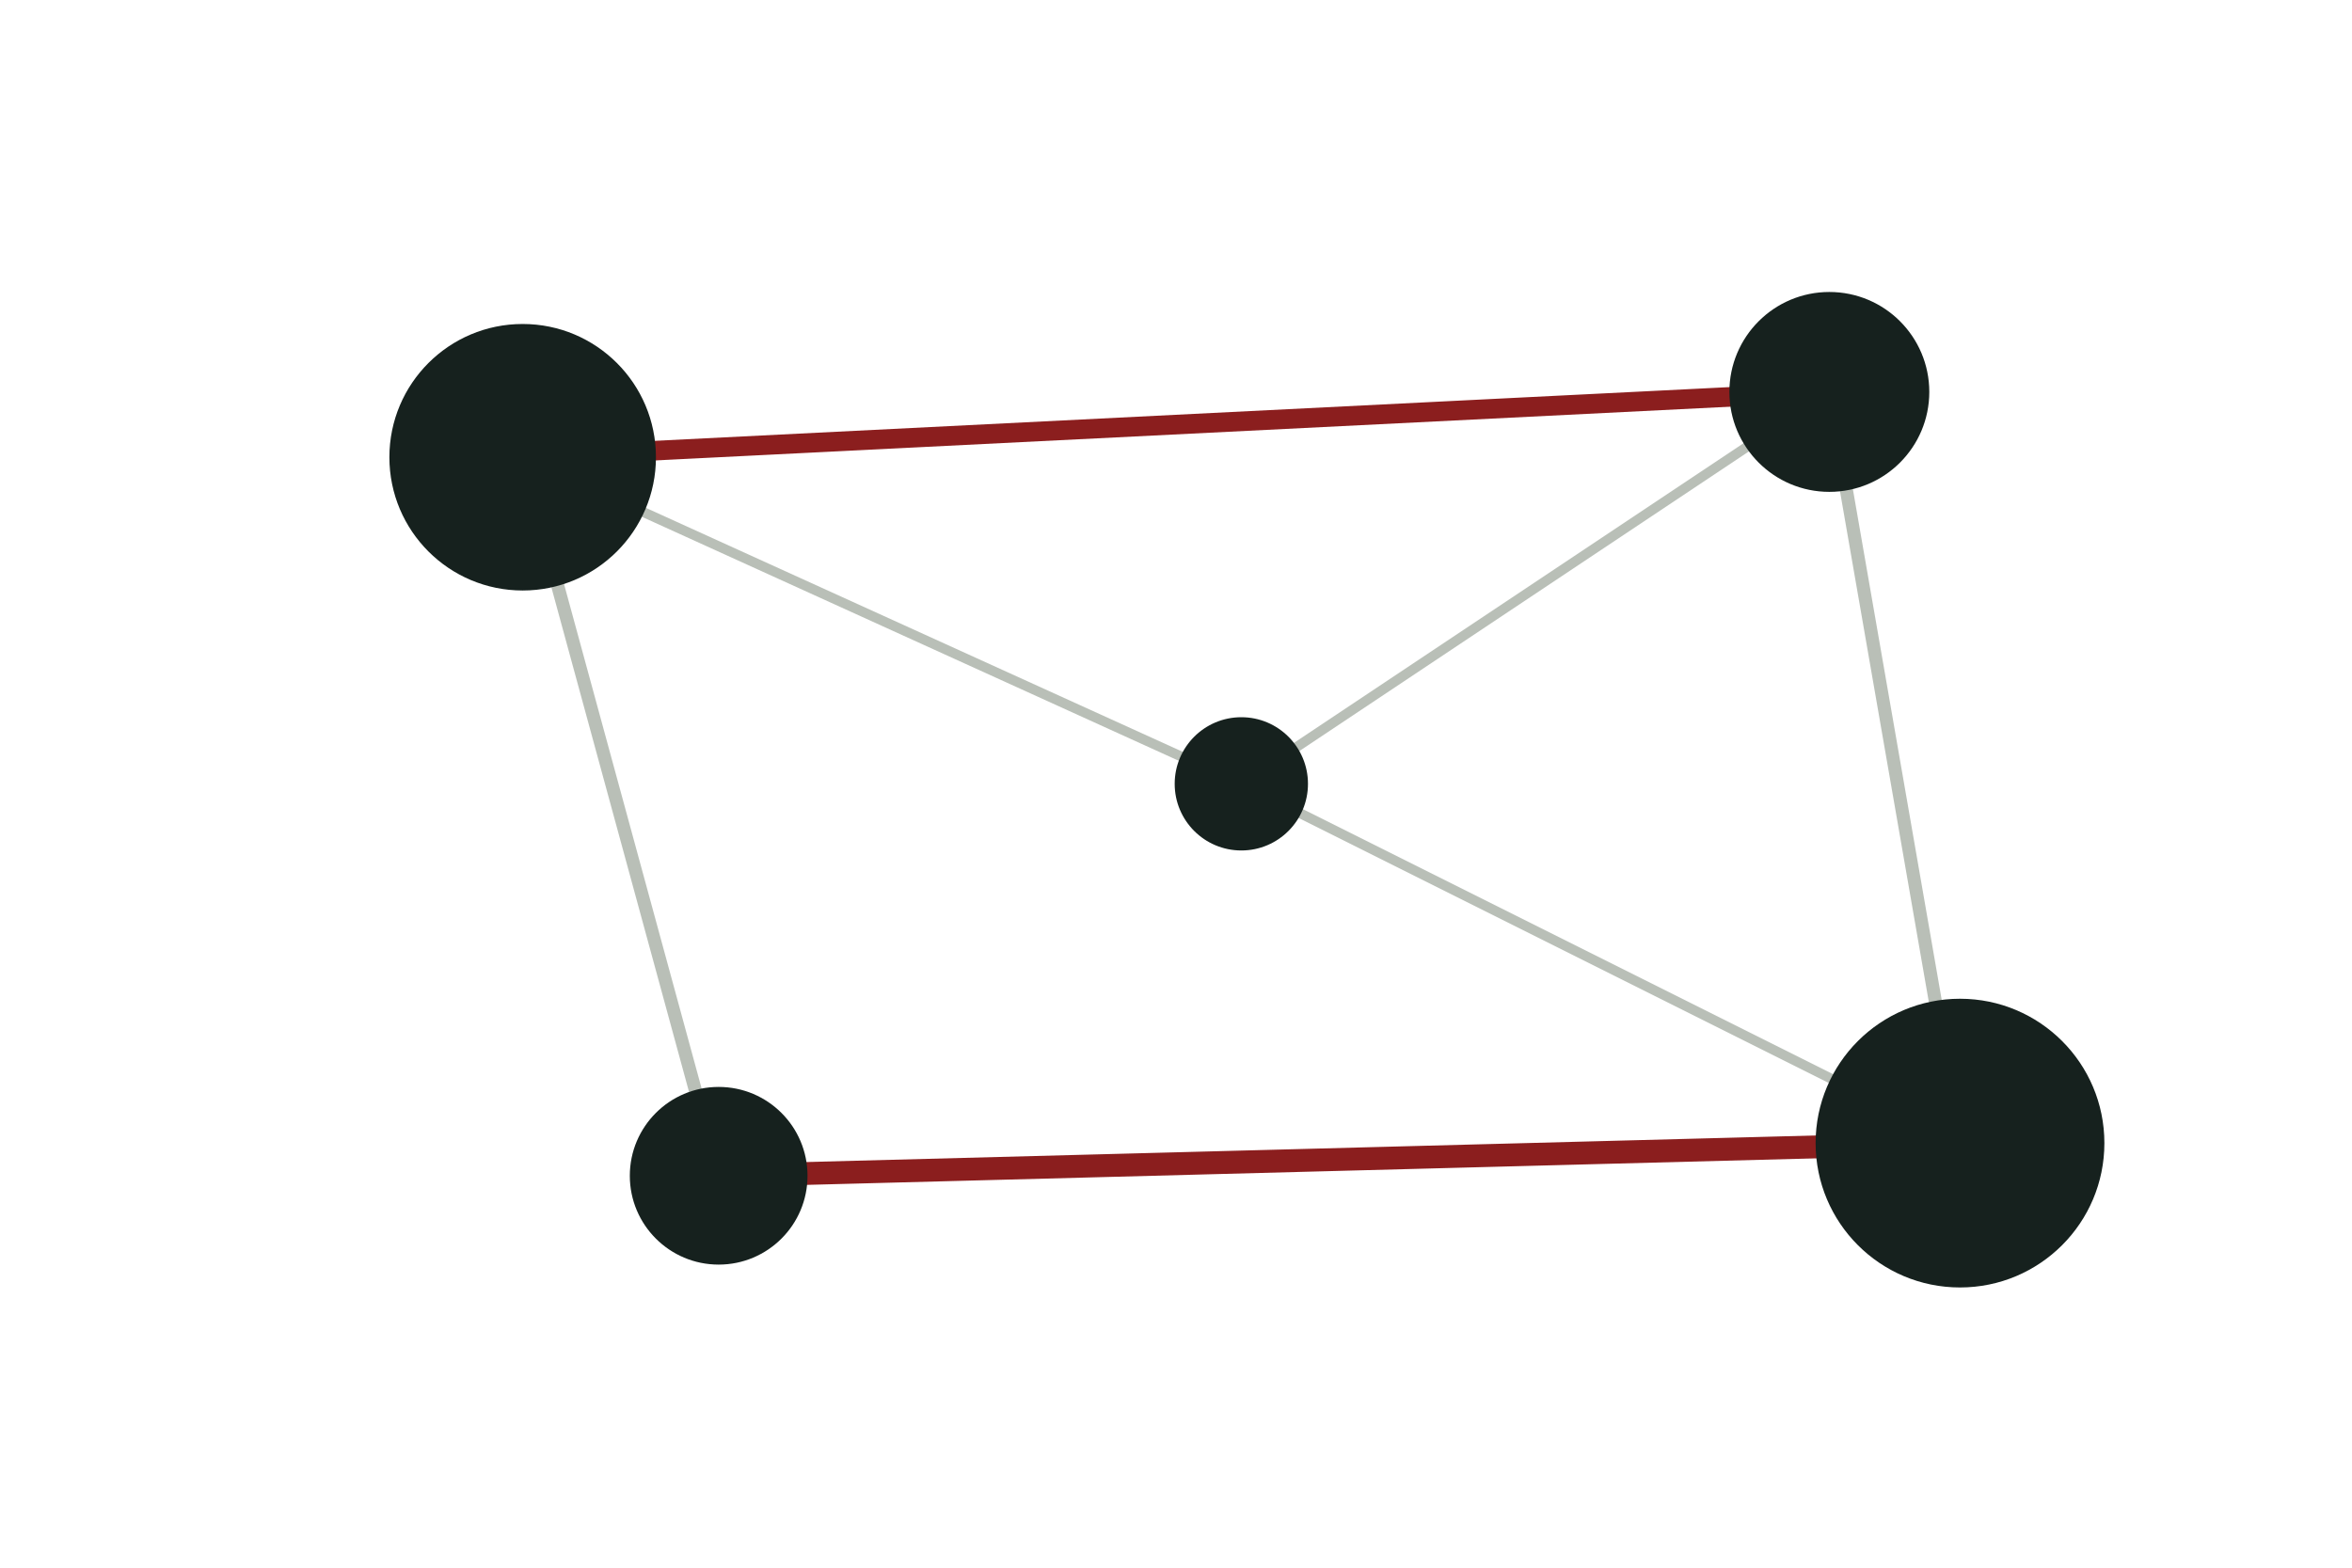
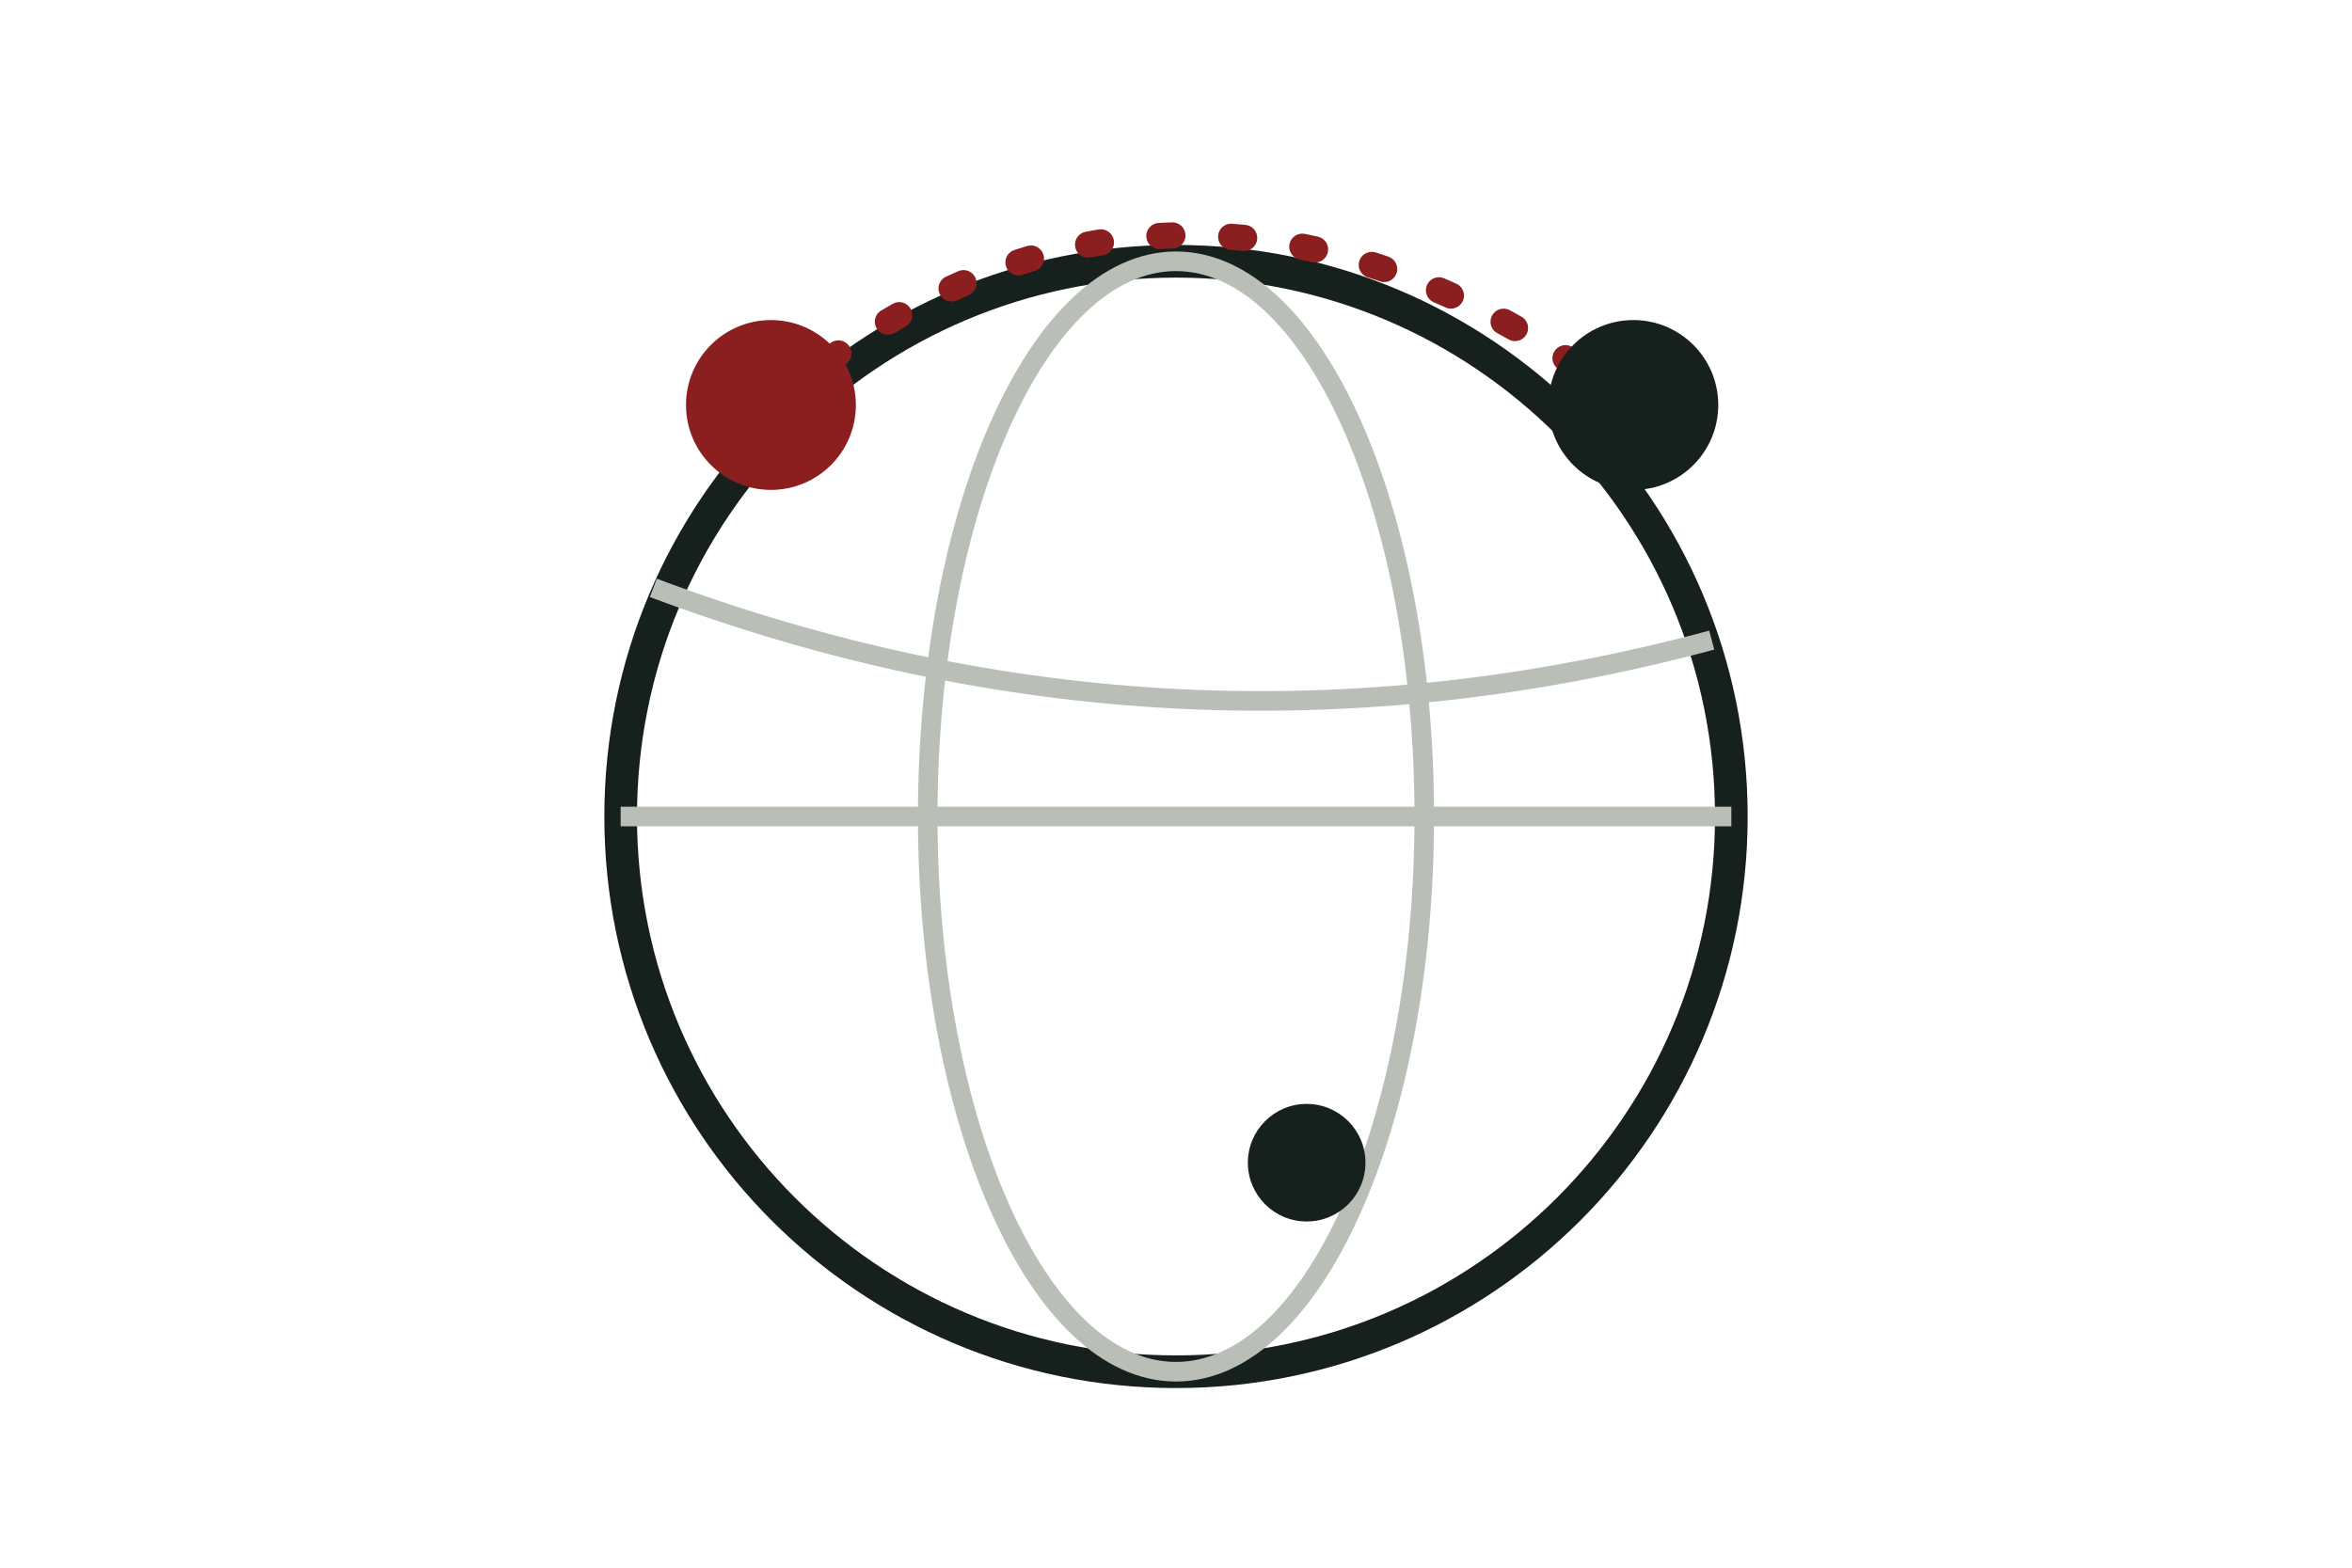
- <svg xmlns="http://www.w3.org/2000/svg" viewBox="0 0 360 240" role="img" aria-label="Countries as nodes linked by trade flows of different strengths">
-   <line x1="80" y1="70" x2="280" y2="60" stroke="#8b1e1e" stroke-width="3" stroke-linecap="round" />
-   <line x1="280" y1="60" x2="300" y2="175" stroke="#b9bfb7" stroke-width="2" stroke-linecap="round" />
-   <line x1="300" y1="175" x2="110" y2="180" stroke="#8b1e1e" stroke-width="3.5" stroke-linecap="round" />
-   <line x1="110" y1="180" x2="80" y2="70" stroke="#b9bfb7" stroke-width="2" stroke-linecap="round" />
-   <line x1="80" y1="70" x2="190" y2="120" stroke="#b9bfb7" stroke-width="1.5" stroke-linecap="round" />
-   <line x1="190" y1="120" x2="300" y2="175" stroke="#b9bfb7" stroke-width="1.5" stroke-linecap="round" />
-   <line x1="280" y1="60" x2="190" y2="120" stroke="#b9bfb7" stroke-width="1.5" stroke-linecap="round" />
-   <circle cx="80" cy="70" r="20.4" fill="#16211e" />
-   <circle cx="280" cy="60" r="15.3" fill="#16211e" />
-   <circle cx="300" cy="175" r="22.1" fill="#16211e" />
-   <circle cx="110" cy="180" r="13.6" fill="#16211e" />
-   <circle cx="190" cy="120" r="10.2" fill="#16211e" />
+ <svg xmlns="http://www.w3.org/2000/svg" viewBox="0 0 360 240" role="img" aria-label="A globe with two points joined by a dotted route">
+   <circle cx="180" cy="125" r="85" fill="none" stroke="#16211e" stroke-width="5" />
+   <ellipse cx="180" cy="125" rx="38" ry="85" fill="none" stroke="#b9bfb7" stroke-width="3" />
+   <line x1="95" y1="125" x2="265" y2="125" stroke="#b9bfb7" stroke-width="3" />
+   <path d="M100 90 Q180 120 262 98" fill="none" stroke="#b9bfb7" stroke-width="3" />
+   <path d="M118 62 Q180 10 250 62" fill="none" stroke="#8b1e1e" stroke-width="4" stroke-dasharray="2 9" stroke-linecap="round" />
+   <circle cx="118" cy="62" r="13" fill="#8b1e1e" />
+   <circle cx="250" cy="62" r="13" fill="#16211e" />
+   <circle cx="200" cy="178" r="9" fill="#16211e" />
</svg>
